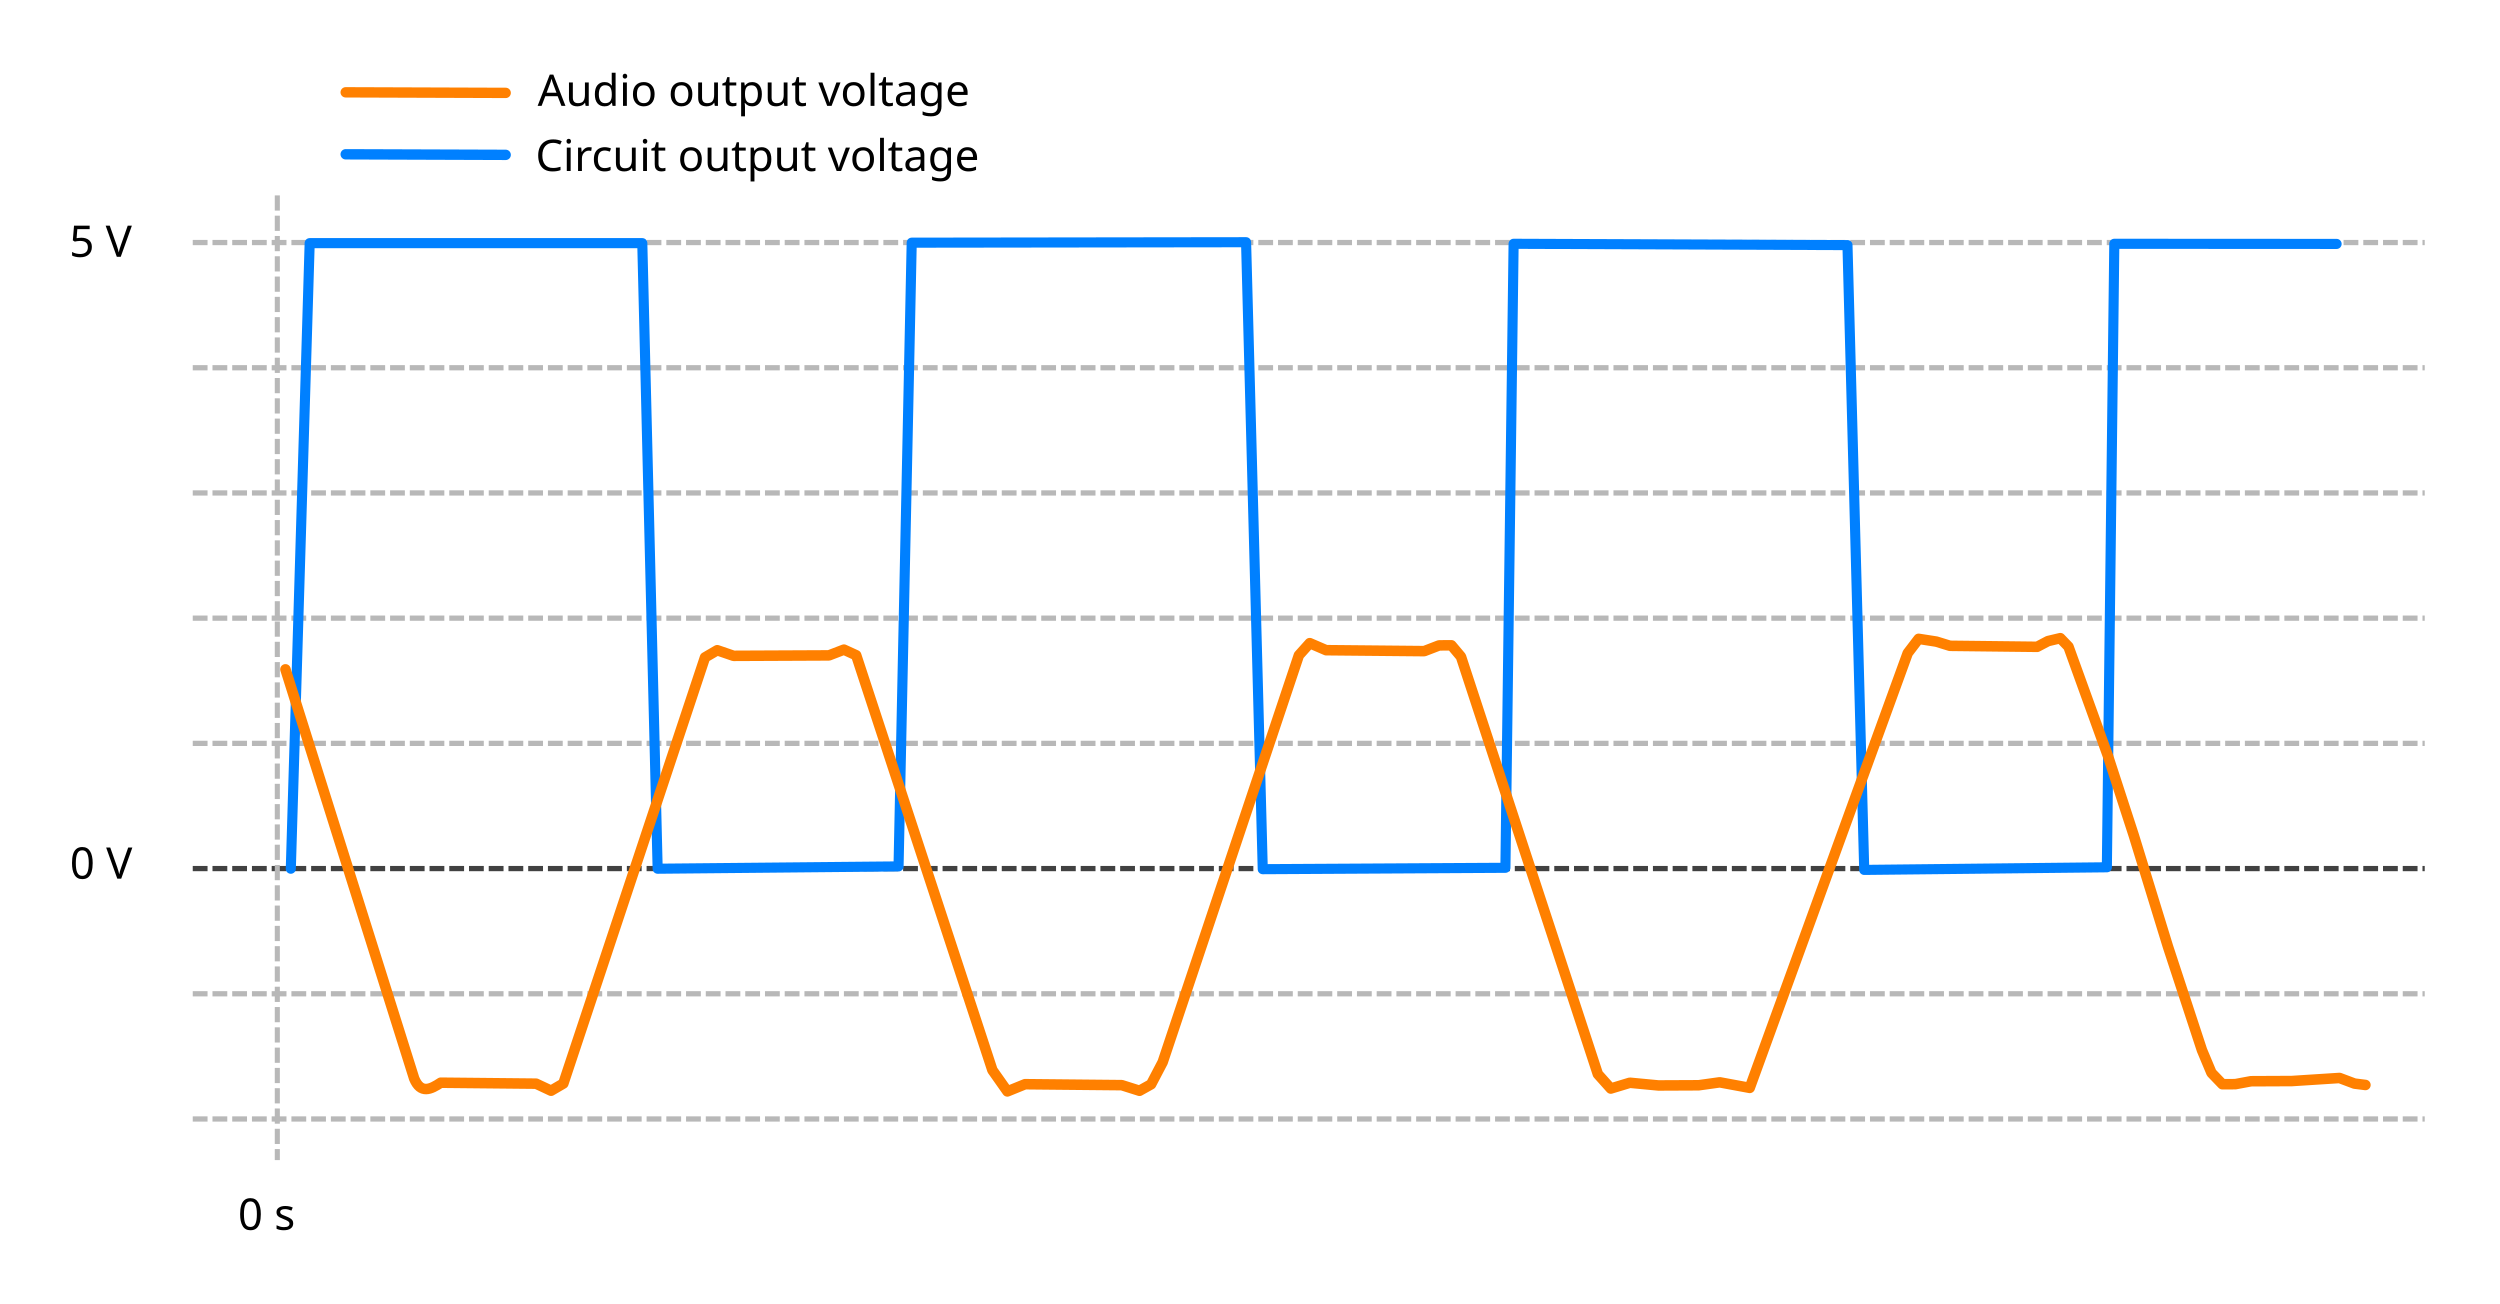
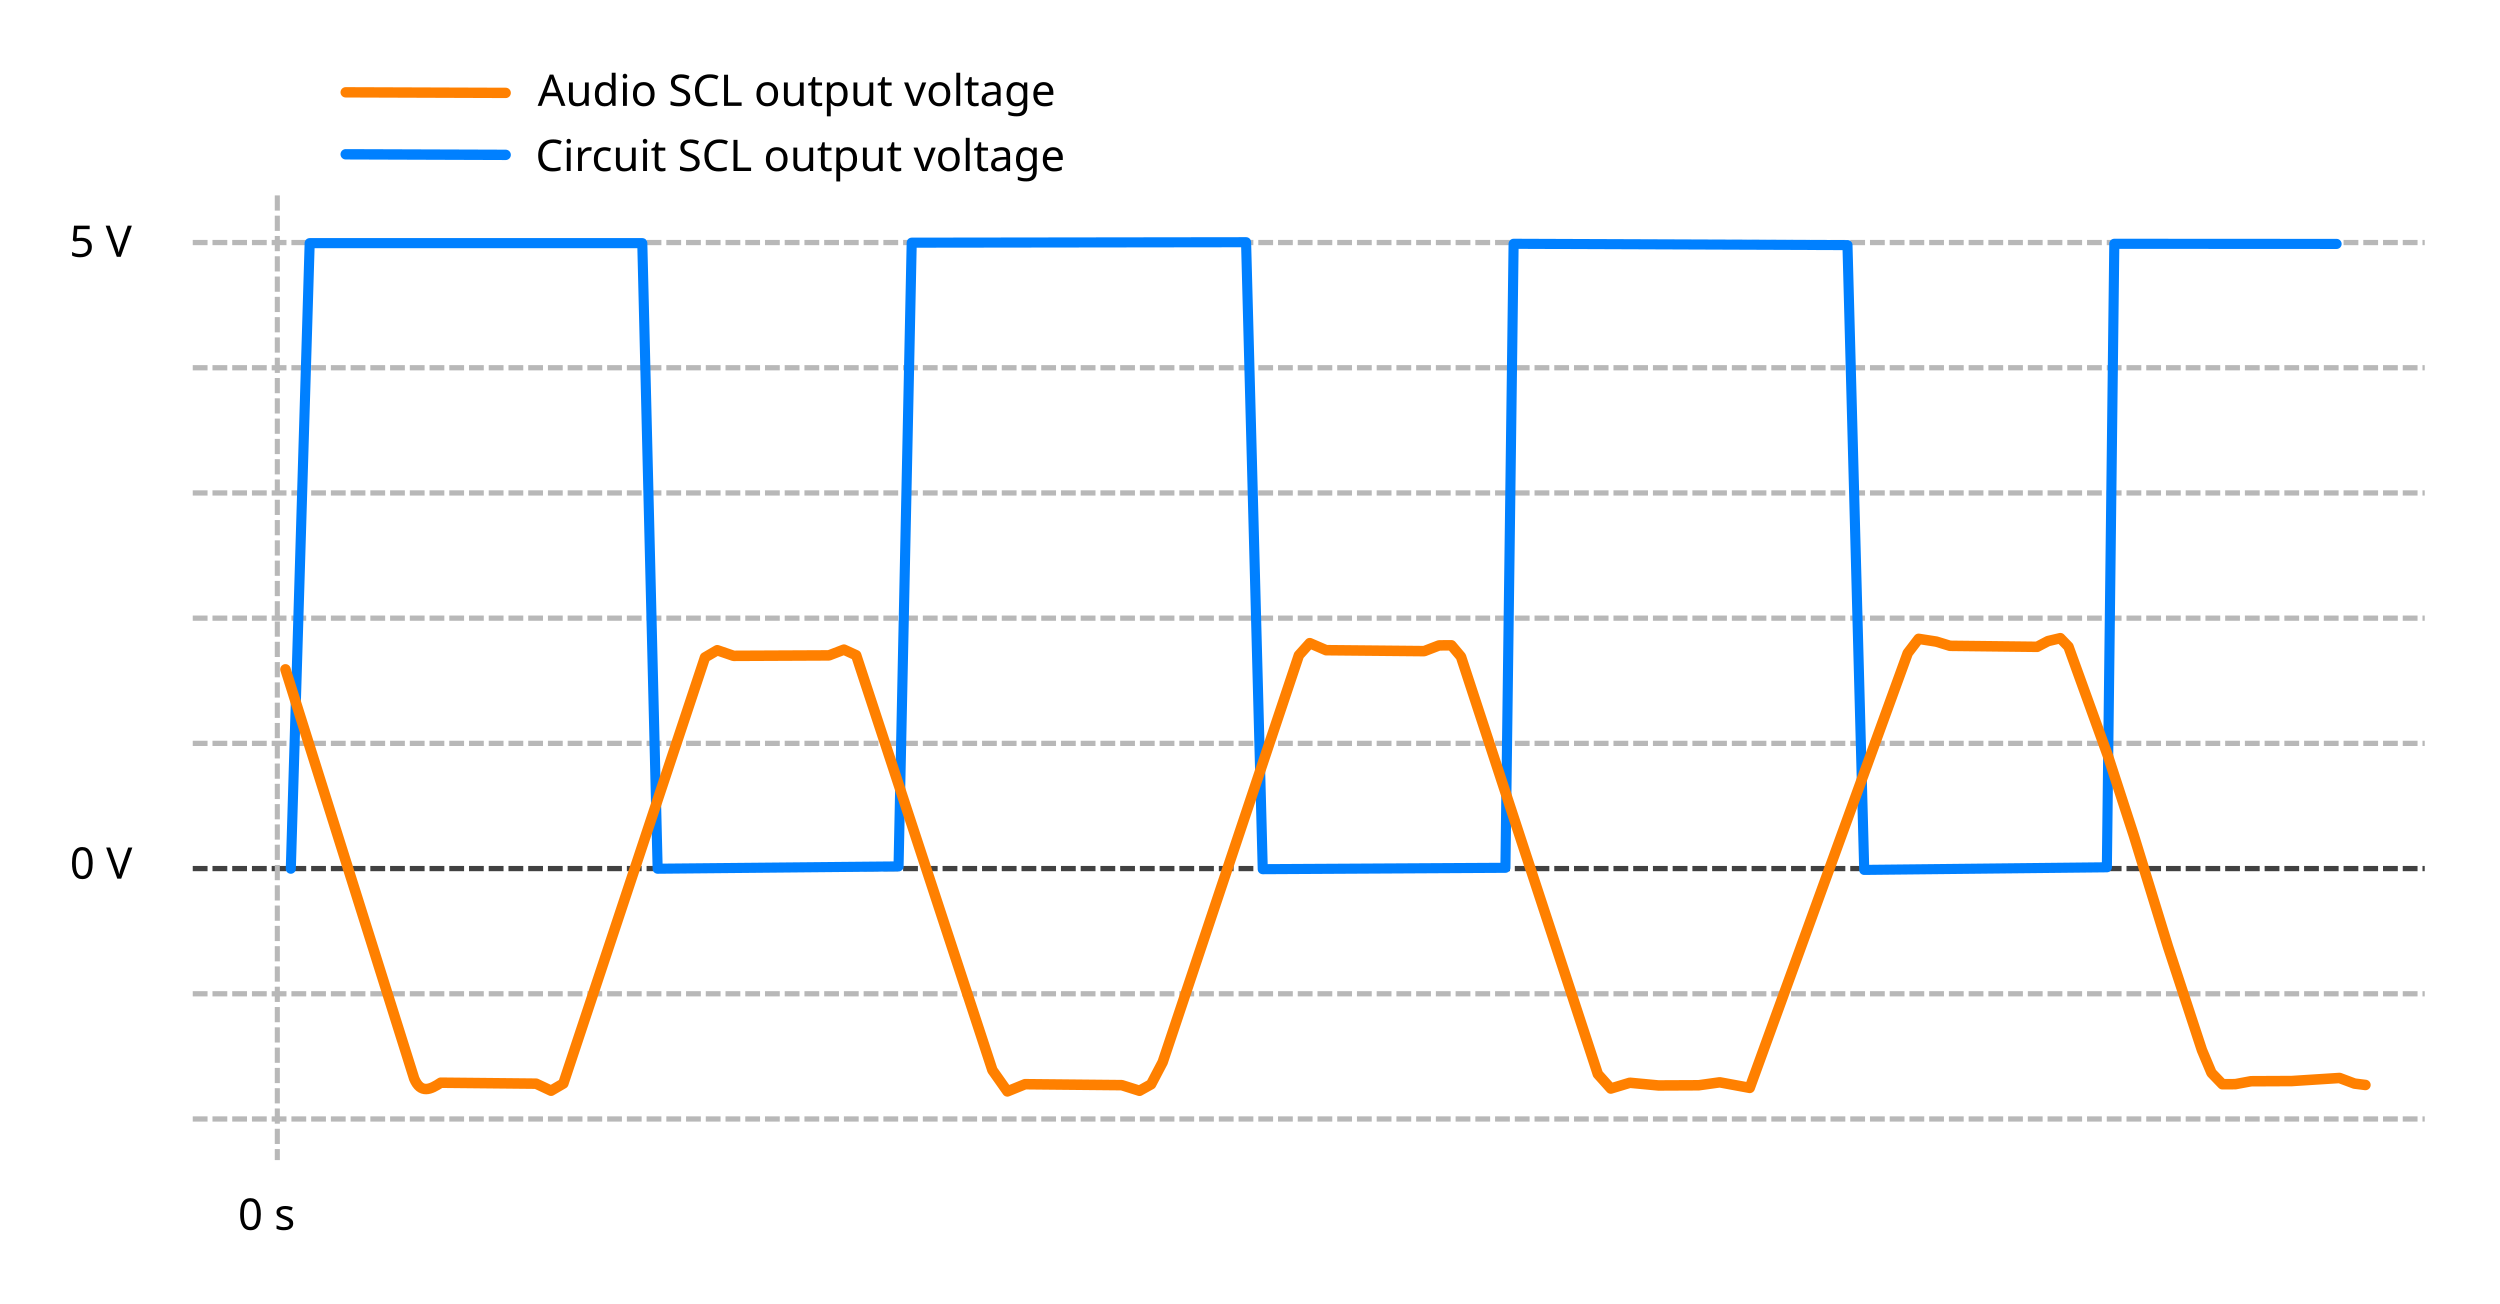
<svg xmlns="http://www.w3.org/2000/svg" width="687.501" height="358.364" id="svg2" version="1.1">
  <defs id="defs4" />
  <g id="layer1" transform="translate(-42.17881,-66.18047)">
    <g id="g4195" transform="matrix(0.3378787,0,0,0.3573432,-523.7939,291.824)">
      <g id="g4141-7" transform="matrix(1,0,0,1.00593,18,-840.2343)">
        <path style="fill:#b3b3b3;stroke:#b8b8b8;stroke-width:4.015;stroke-linecap:butt;stroke-linejoin:miter;stroke-miterlimit:4;stroke-opacity:1;stroke-dasharray:12.045, 4.015;stroke-dashoffset:0" d="m 1813.955,776.255 1816.616,0" id="path3929-2" />
        <path style="fill:none;stroke:#b8b8b8;stroke-width:4.015;stroke-linecap:butt;stroke-linejoin:miter;stroke-miterlimit:4;stroke-opacity:1;stroke-dasharray:12.045, 4.015;stroke-dashoffset:0" d="m 1813.955,680.469 1816.616,0" id="path3929-4-5" />
        <path style="fill:none;stroke:#b8b8b8;stroke-width:4.015;stroke-linecap:butt;stroke-linejoin:miter;stroke-miterlimit:4;stroke-opacity:1;stroke-dasharray:12.045, 4.015;stroke-dashoffset:0" d="m 1813.955,393.11 1816.616,0" id="path3929-4-8-9" />
        <path style="fill:none;stroke:#b8b8b8;stroke-width:4.015;stroke-linecap:butt;stroke-linejoin:miter;stroke-miterlimit:4;stroke-opacity:1;stroke-dasharray:12.045, 4.015;stroke-dashoffset:0" d="m 1813.955,488.896 1816.616,0" id="path3929-4-9-2" />
        <path style="fill:none;stroke:#b8b8b8;stroke-width:4.015;stroke-linecap:butt;stroke-linejoin:miter;stroke-miterlimit:4;stroke-opacity:1;stroke-dasharray:12.045, 4.015;stroke-dashoffset:0" d="m 1813.955,584.683 1816.616,0" id="path3929-4-3-6" />
        <path style="fill:none;stroke:#b8b8b8;stroke-width:4.015;stroke-linecap:butt;stroke-linejoin:miter;stroke-miterlimit:4;stroke-opacity:1;stroke-dasharray:12.045, 4.015;stroke-dashoffset:0" d="m 1813.955,1063.615 1816.616,0" id="path3929-4-1-5" />
        <path style="fill:none;stroke:#414141;stroke-width:4.015;stroke-linecap:butt;stroke-linejoin:miter;stroke-miterlimit:4;stroke-opacity:1;stroke-dasharray:12.045, 4.015;stroke-dashoffset:0" d="m 1813.955,872.042 1816.616,0" id="path3929-4-81-6" />
        <path style="fill:none;stroke:#b8b8b8;stroke-width:4.015;stroke-linecap:butt;stroke-linejoin:miter;stroke-miterlimit:4;stroke-opacity:1;stroke-dasharray:12.045, 4.015;stroke-dashoffset:0" d="m 1813.955,967.828 1816.616,0" id="path3929-4-31-3" />
      </g>
    </g>
    <path style="fill:none;stroke:#0080ff;stroke-width:2.78;stroke-linecap:round;stroke-linejoin:round;stroke-miterlimit:4;stroke-opacity:1;stroke-dasharray:none" d="m 122.151,305.08 5.189,-172.035 91.469,0 4.223,172.035 66.248,-0.638 3.62,-171.525 91.951,-0.128 4.585,172.418 66.731,-0.383 2.254,-171.601 91.812,0.361 4.608,171.822 66.726,-0.722 2.048,-171.461 61.128,0.036" id="path3007" />
    <path style="fill:none;stroke:#ff8000;stroke-width:2.897;stroke-linecap:round;stroke-linejoin:round;stroke-miterlimit:4;stroke-opacity:1;stroke-dasharray:none" d="m 120.681,250.254 35.398,112.531 c 1.809,4.304 4.512,3.001 7.304,1.139 l 26.221,0.267 4.12,1.937 3.371,-1.973 38.957,-117.188 3.371,-1.973 4.495,1.544 26.221,-0.124 4.12,-1.585 3.371,1.549 37.458,114.087 4.12,5.85 4.87,-1.98 26.595,0.265 4.87,1.542 3.184,-1.776 3.184,-6.081 37.458,-111.898 2.997,-3.34 4.495,1.935 26.97,0.264 4.12,-1.585 3.371,-0.016 2.622,3.118 37.646,114.797 3.558,3.968 5.244,-1.59 7.866,0.745 11.05,-0.052 5.806,-0.81 8.241,1.526 43.452,-119.557 2.997,-3.927 4.87,0.76 3.746,1.156 23.973,0.278 2.997,-1.579 3.371,-0.799 2.248,2.337 10.863,30.08 7.117,21.88 9.365,30.478 9.365,28.522 2.622,6.249 2.997,3.116 3.558,-0.017 4.308,-0.803 11.237,-0.053 13.11,-0.845 4.12,1.546 2.997,0.377" id="path3011" />
    <g id="g4260">
      <text id="text4244" y="307.816" x="61.388" style="font-size:12px;font-style:normal;font-weight:normal;line-height:125%;letter-spacing:0px;word-spacing:0px;fill:#000000;fill-opacity:1;stroke:none;font-family:Sans" xml:space="preserve">
        <tspan id="tspan4248" y="307.816" x="61.388">0 V</tspan>
      </text>
      <text id="text4252" y="136.807" x="61.253" style="font-size:12px;font-style:normal;font-weight:normal;line-height:125%;letter-spacing:0px;word-spacing:0px;fill:#000000;fill-opacity:1;stroke:none;font-family:Sans" xml:space="preserve">
        <tspan id="tspan4256" y="136.807" x="61.253">5 V</tspan>
      </text>
    </g>
    <path style="fill:none;stroke:#b8b8b8;stroke-width:1.395;stroke-linecap:butt;stroke-linejoin:miter;stroke-miterlimit:4;stroke-opacity:1;stroke-dasharray:4.185, 1.395;stroke-dashoffset:0" d="m 118.441,119.913 0,265.294" id="path3929-4-8-2-0" />
    <text xml:space="preserve" style="font-size:12px;font-style:normal;font-weight:normal;line-height:125%;letter-spacing:0px;word-spacing:0px;fill:#000000;fill-opacity:1;stroke:none;font-family:Sans" x="107.622" y="404.374" id="text4468-6">
      <tspan id="tspan4470-8" x="107.622" y="404.374">0 s</tspan>
    </text>
    <g transform="translate(-4.361619,-346.4659)" id="g4525-0">
      <path id="path3011-3-0-7" d="m 141.608,438.036 43.989,0.155" style="fill:none;stroke:#ff8000;stroke-width:2.856;stroke-linecap:round;stroke-linejoin:round;stroke-miterlimit:4;stroke-opacity:1;stroke-dasharray:none" />
      <path id="path3011-3-5-7-2" d="m 141.608,455.077 43.989,0.155" style="fill:none;stroke:#0080ff;stroke-width:2.856;stroke-linecap:round;stroke-linejoin:round;stroke-miterlimit:4;stroke-opacity:1;stroke-dasharray:none" />
      <text id="text4404-7-7" y="441.764" x="194.387" style="font-size:12px;font-style:normal;font-weight:normal;line-height:125%;letter-spacing:0px;word-spacing:0px;fill:#000000;fill-opacity:1;stroke:none;font-family:Sans" xml:space="preserve">
-         <tspan id="tspan4408-1-2" y="441.764" x="194.387">Audio output voltage</tspan>
+         <tspan id="tspan4408-1-2" y="441.764" x="194.387">Audio SCL output voltage</tspan>
      </text>
      <text id="text4412-2-8" y="459.669" x="193.807" style="font-size:12px;font-style:normal;font-weight:normal;line-height:125%;letter-spacing:0px;word-spacing:0px;fill:#000000;fill-opacity:1;stroke:none;font-family:Sans" xml:space="preserve">
-         <tspan id="tspan4416-1-9" y="459.669" x="193.807">Circuit output voltage</tspan>
+         <tspan id="tspan4416-1-9" y="459.669" x="193.807">Circuit SCL output voltage</tspan>
      </text>
    </g>
  </g>
</svg>
